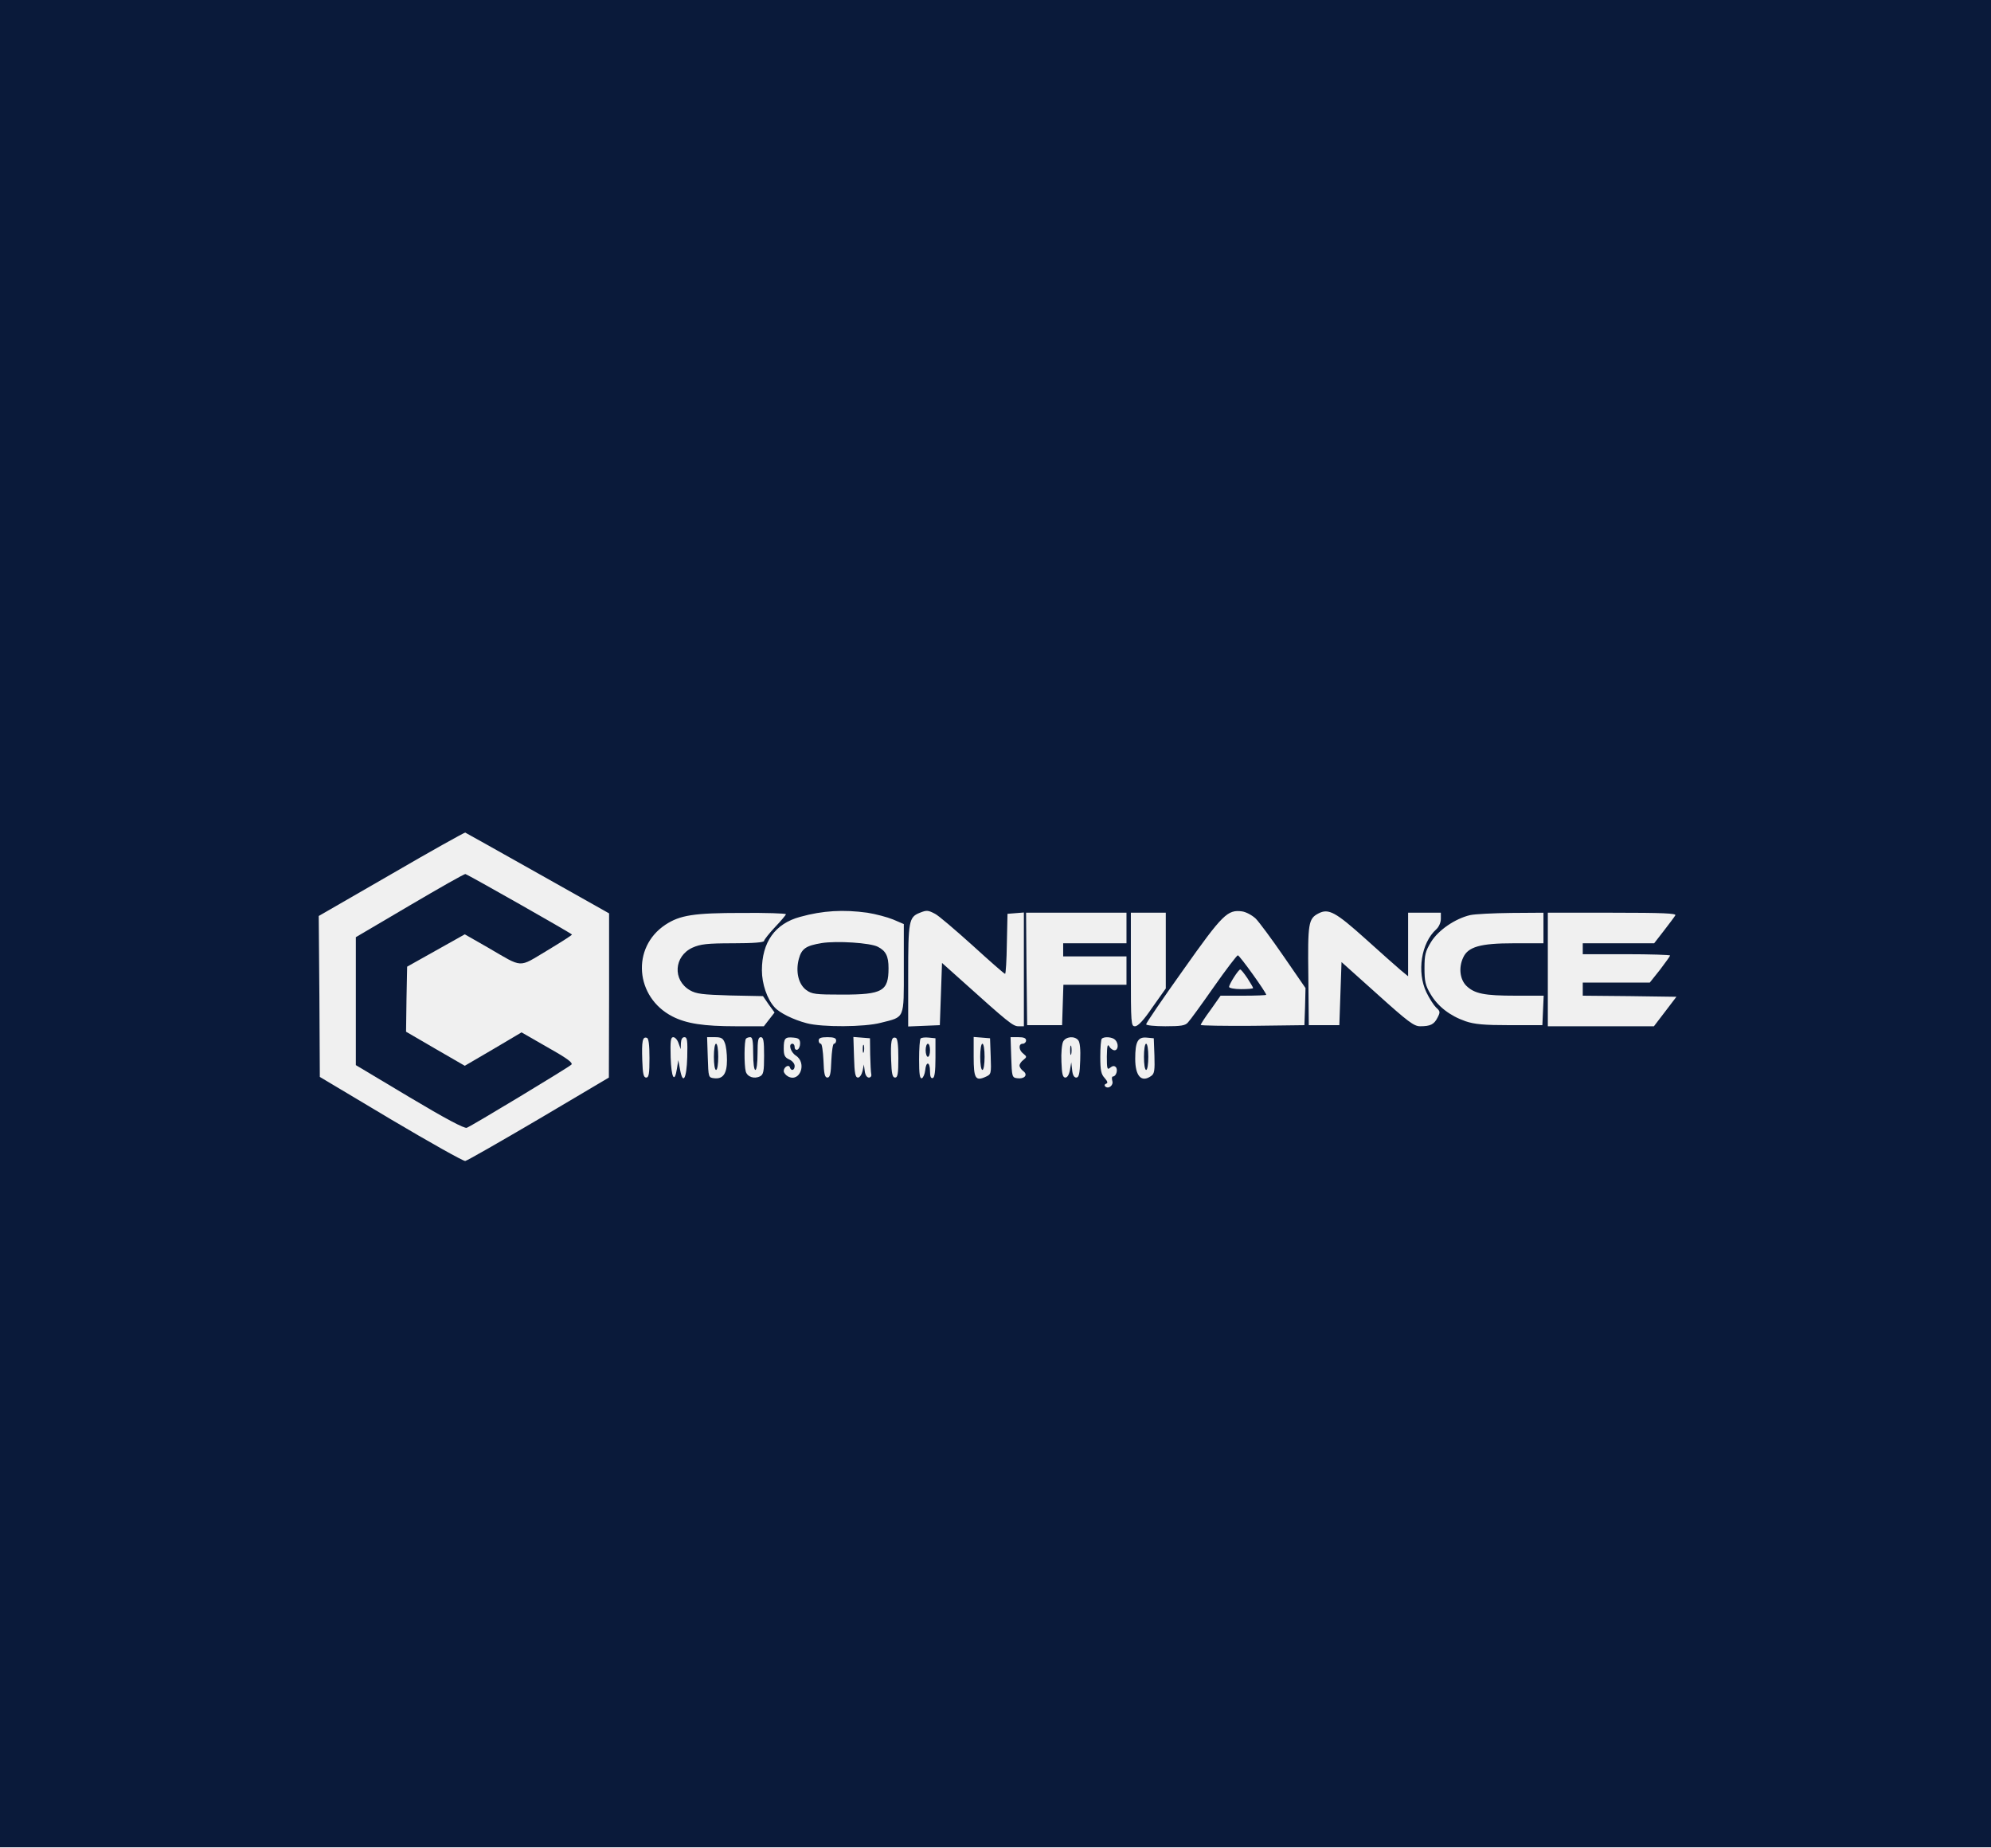
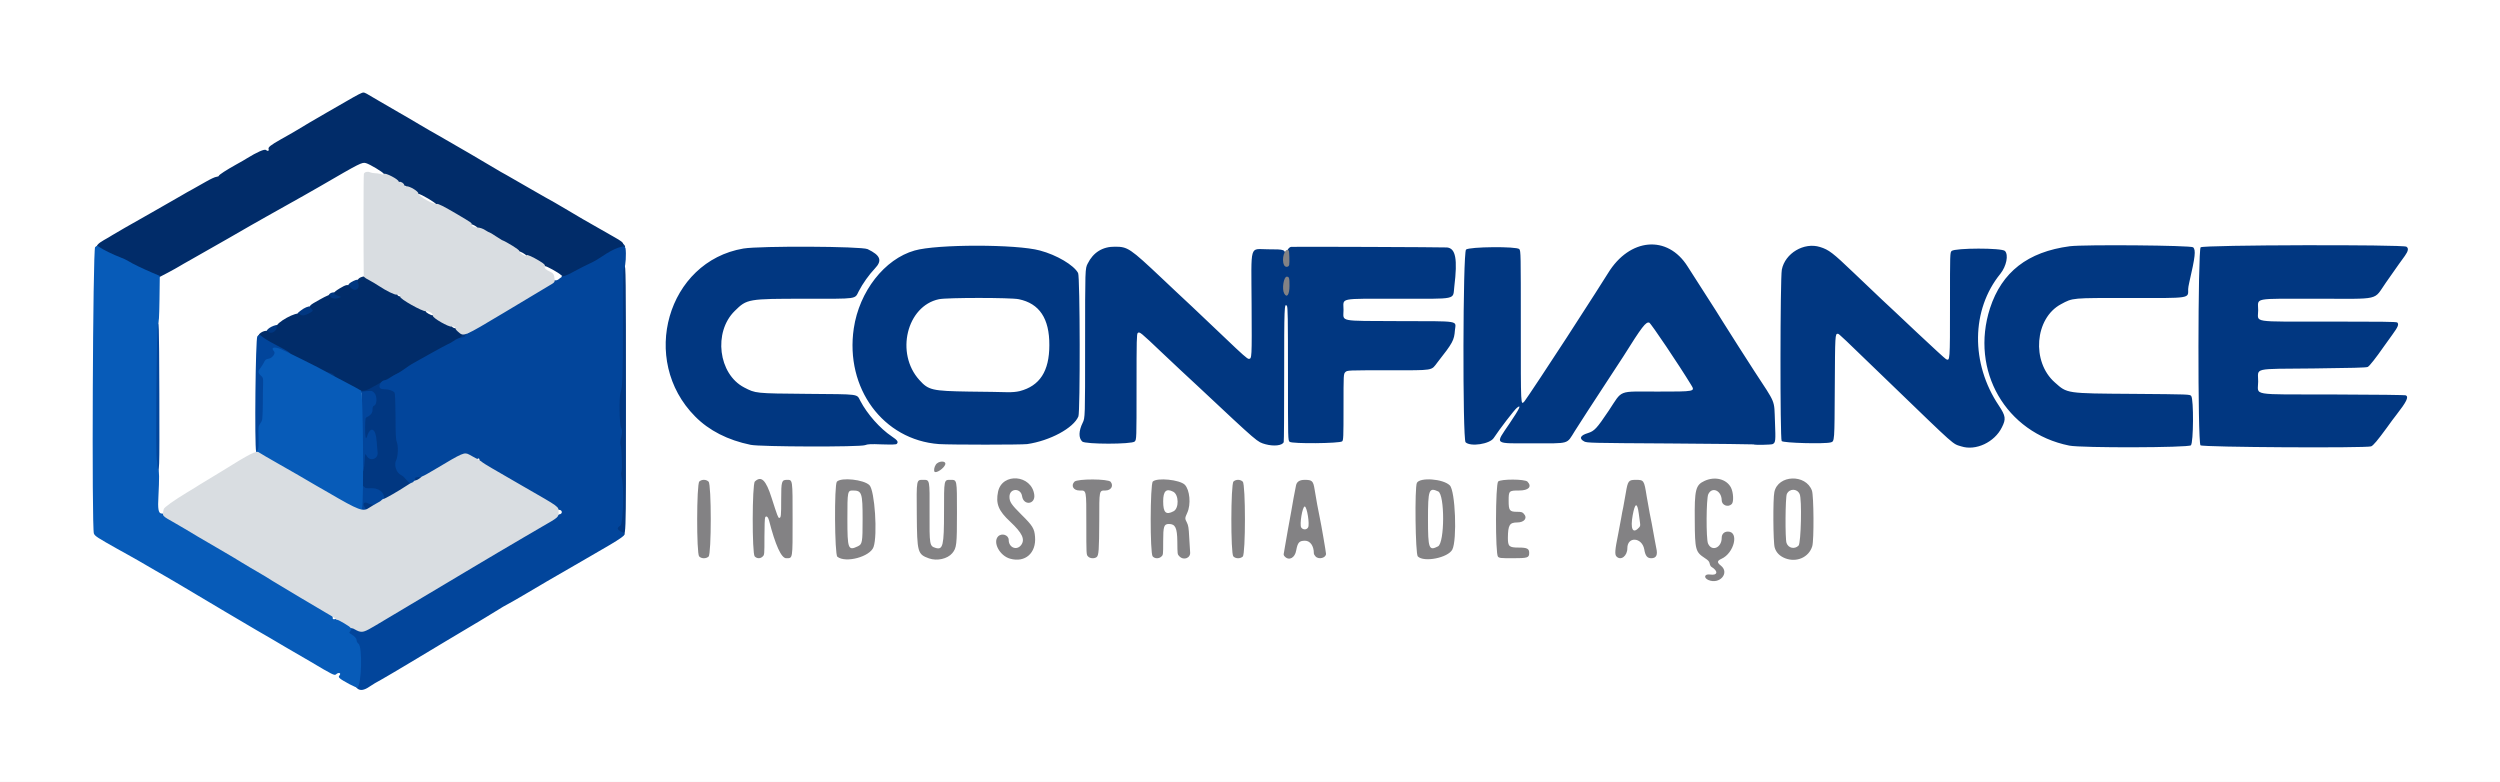
- <svg xmlns="http://www.w3.org/2000/svg" version="1.0" width="912pt" height="846pt" viewBox="0 0 912 846" preserveAspectRatio="xMidYMid meet">
-   <g transform="translate(0,846) scale(0.1,-0.1)" fill="#0a1a3a" stroke="none">
-     <path d="M0 4230 l0 -4230 4560 0 4560 0 0 4230 0 4230 -4560 0 -4560 0 0 -4230z m2463 231 l327 -184 0 -376 -1 -376 -321 -190 c-177 -104 -329 -191 -337 -192 -9 -1 -162 85 -341 191 l-325 194 -2 368 -3 369 333 192 c182 106 335 191 338 190 3 -1 152 -85 332 -186z m1510 -181 c38 -6 91 -20 118 -31 l49 -21 0 -204 c0 -234 6 -220 -105 -248 -74 -20 -270 -21 -340 -2 -61 16 -124 47 -147 73 -34 37 -58 107 -58 169 0 129 60 214 175 245 104 29 199 34 308 19z m310 -5 c15 -7 92 -73 171 -144 79 -72 146 -131 150 -131 3 0 7 62 8 138 l3 137 38 3 37 3 0 -260 0 -261 -25 0 c-25 0 -47 18 -265 214 l-85 76 -5 -143 -5 -142 -72 -3 -73 -3 0 233 c0 251 3 268 54 288 30 12 37 12 69 -5z m1469 -22 c15 -15 73 -93 128 -173 l100 -145 -2 -85 -3 -85 -237 -3 c-131 -1 -238 1 -238 4 0 4 20 35 46 70 l45 64 105 0 c57 0 104 2 104 4 0 11 -122 181 -130 181 -4 0 -54 -65 -110 -145 -56 -80 -109 -153 -118 -162 -12 -15 -32 -18 -104 -18 -48 0 -88 4 -88 9 0 6 76 117 170 249 181 256 203 277 270 268 19 -3 46 -18 62 -33z m502 -92 c71 -64 144 -129 162 -144 l34 -28 0 145 0 146 75 0 75 0 0 -28 c0 -17 -9 -37 -21 -48 -69 -62 -90 -195 -45 -289 13 -27 33 -58 44 -69 19 -17 20 -21 7 -46 -16 -32 -33 -40 -80 -40 -28 0 -55 20 -196 147 l-164 147 -5 -144 -5 -145 -70 0 -70 0 -2 225 c-3 242 0 263 47 287 46 24 79 5 214 -116z m-2654 112 c0 -3 -22 -30 -50 -59 -27 -29 -50 -58 -50 -63 0 -7 -49 -11 -142 -11 -120 0 -150 -4 -186 -20 -85 -39 -92 -148 -12 -195 30 -17 56 -20 185 -24 l150 -3 26 -38 27 -37 -25 -32 -24 -31 -128 0 c-147 0 -227 12 -291 45 -171 88 -189 316 -32 420 67 44 130 54 350 54 111 1 202 -2 202 -6z m1560 -63 l0 -70 -145 0 -145 0 0 -30 0 -30 145 0 145 0 0 -65 0 -65 -145 0 -144 0 -3 -92 -3 -93 -80 0 -80 0 -3 258 -2 257 230 0 230 0 0 -70z m180 -103 l0 -174 -61 -86 c-40 -59 -66 -87 -80 -87 -18 0 -19 9 -19 260 l0 260 80 0 80 0 0 -173z m1730 103 l0 -70 -137 0 c-152 0 -209 -16 -231 -66 -21 -45 -15 -98 14 -128 38 -37 82 -46 227 -46 l128 0 -3 -67 -3 -68 -150 0 c-117 0 -161 4 -202 18 -72 25 -127 68 -160 124 -24 40 -28 59 -28 119 0 61 4 77 30 120 34 55 111 107 179 123 23 5 107 9 189 10 l147 1 0 -70z m604 58 c-4 -7 -28 -39 -52 -70 l-45 -58 -163 0 -164 0 0 -25 0 -25 200 0 c110 0 200 -3 200 -6 0 -3 -21 -32 -46 -65 l-47 -59 -153 0 -154 0 0 -30 0 -30 215 -2 214 -3 -51 -67 -52 -68 -243 0 -243 0 0 260 0 260 296 0 c233 0 294 -3 288 -12z m-1960 -288 c14 -22 26 -42 26 -45 0 -3 -25 -5 -55 -5 -31 0 -55 5 -55 10 0 13 43 80 51 80 4 0 18 -18 33 -40z m-2739 -366 c0 -72 -3 -89 -15 -89 -12 0 -16 17 -18 79 -3 87 1 110 21 103 8 -2 12 -30 12 -93z m133 69 l10 -28 1 28 c1 17 6 27 16 27 13 0 15 -15 13 -92 -3 -100 -20 -128 -33 -56 l-8 43 -6 -38 c-11 -71 -26 -44 -29 51 -2 75 0 92 12 92 8 0 19 -12 24 -27z m212 1 c6 -14 10 -49 10 -79 0 -62 -18 -88 -59 -83 -26 3 -26 4 -29 96 l-3 92 36 0 c29 0 37 -5 45 -26z m130 -49 c0 -43 4 -75 10 -75 6 0 10 32 10 75 0 60 3 75 15 75 12 0 15 -16 15 -85 0 -72 -3 -86 -18 -94 -27 -14 -59 -3 -66 22 -8 30 -7 142 1 150 3 4 12 7 20 7 10 0 13 -19 13 -75z m215 46 c0 -13 -6 -26 -12 -28 -7 -3 -13 2 -13 11 0 9 -4 16 -10 16 -20 0 -9 -38 15 -54 53 -34 19 -125 -35 -96 -11 6 -20 17 -20 25 0 18 23 32 28 17 6 -19 22 -14 22 6 0 11 -11 24 -25 30 -20 9 -25 19 -25 50 0 47 6 54 45 50 24 -2 30 -8 30 -27z m165 14 c0 -8 -4 -15 -10 -15 -5 0 -10 -35 -12 -77 -2 -61 -6 -78 -18 -78 -12 0 -16 17 -18 78 -2 42 -7 77 -12 77 -6 0 -10 7 -10 15 0 11 11 15 40 15 29 0 40 -4 40 -15z m156 -65 c1 -41 3 -82 5 -90 2 -8 -3 -15 -11 -15 -9 0 -17 12 -19 30 l-4 30 -6 -30 c-4 -17 -13 -30 -21 -30 -12 0 -16 19 -18 93 l-3 93 38 -3 38 -3 1 -75z m129 -16 c0 -72 -3 -89 -15 -89 -12 0 -16 17 -18 79 -3 87 1 110 21 103 8 -2 12 -30 12 -93z m170 2 c0 -63 -4 -91 -12 -93 -9 -3 -13 7 -13 31 0 44 -18 48 -22 4 -2 -17 -9 -33 -15 -36 -10 -3 -13 19 -13 86 0 49 3 92 7 96 4 4 21 6 38 4 l30 -3 0 -89z m253 6 c3 -79 2 -82 -22 -93 -48 -22 -56 -8 -56 91 l0 91 38 -3 37 -3 3 -83z m162 73 c0 -8 -7 -15 -15 -15 -21 0 -19 -30 3 -46 16 -13 16 -15 0 -28 -10 -7 -18 -19 -18 -26 0 -7 8 -19 18 -26 22 -17 4 -37 -29 -32 -23 3 -24 7 -27 96 l-3 92 36 0 c24 0 35 -4 35 -15z m239 1 c8 -9 11 -43 9 -93 -2 -61 -6 -78 -18 -78 -10 0 -17 12 -19 35 l-4 35 -6 -35 c-4 -22 -12 -35 -21 -35 -12 0 -16 16 -18 72 -2 40 2 82 8 93 12 23 52 27 69 6z m169 2 c17 -17 15 -48 -3 -48 -7 0 -19 8 -24 18 -8 13 -10 1 -11 -47 0 -56 2 -62 15 -51 11 9 19 10 26 3 11 -11 2 -43 -13 -43 -5 0 -6 -9 -3 -20 7 -21 -19 -40 -33 -25 -4 4 -2 10 5 12 9 3 6 11 -7 26 -16 17 -20 35 -20 97 0 42 3 80 7 83 11 11 48 8 61 -5z m180 -73 c2 -66 0 -82 -14 -92 -45 -33 -74 -2 -74 78 0 79 12 101 53 97 l32 -3 3 -80z" />
-     <path d="M1878 4314 l-248 -146 0 -293 0 -293 246 -147 c164 -98 251 -144 262 -140 22 8 464 275 479 289 9 8 -17 28 -108 79 l-120 69 -130 -77 -130 -76 -135 78 -134 78 2 149 3 149 132 74 132 74 105 -60 c165 -96 138 -94 271 -15 63 38 115 71 115 74 0 4 -470 271 -488 277 -4 2 -118 -63 -254 -143z" />
-     <path d="M3764 4141 c-72 -12 -92 -25 -105 -73 -15 -58 -2 -115 34 -142 26 -19 42 -21 166 -21 184 0 211 16 211 121 0 55 -12 79 -49 98 -34 18 -187 28 -257 17z" />
-     <path d="M3270 3620 c0 -33 4 -60 10 -60 6 0 10 27 10 60 0 33 -4 60 -10 60 -6 0 -10 -27 -10 -60z" />
-     <path d="M3952 3655 c0 -16 2 -22 5 -12 2 9 2 23 0 30 -3 6 -5 -1 -5 -18z" />
-     <path d="M4240 3650 c0 -16 5 -30 10 -30 6 0 10 14 10 30 0 17 -4 30 -10 30 -5 0 -10 -13 -10 -30z" />
-     <path d="M4490 3620 c0 -33 4 -60 10 -60 6 0 10 27 10 60 0 33 -4 60 -10 60 -6 0 -10 -27 -10 -60z" />
-     <path d="M4902 3650 c0 -19 2 -27 5 -17 2 9 2 25 0 35 -3 9 -5 1 -5 -18z" />
-     <path d="M5240 3620 c0 -33 4 -60 10 -60 6 0 10 27 10 60 0 33 -4 60 -10 60 -6 0 -10 -27 -10 -60z" />
-   </g>
+ <svg xmlns="http://www.w3.org/2000/svg" viewBox="14.2 215.7 1642.7 513.7" role="img" aria-label="Confiance — Indústria de Aço">
+   <rect x="14.2" y="215.7" width="1642.7" height="513.7" fill="#ffffff" />
+   <path id="azul-texto" fill="#013781" fill-rule="evenodd" d="M422.1 566.5C418.3 564.5 417.7 561.9 420.8 560.0C422.8 558.8 423.4 537.8 421.6 530.1C421.0 527.5 421.0 526.5 421.5 524.7C422.2 522.2 421.8 512.8 420.9 508.9C420.4 507.0 420.5 505.9 421.2 502.9C422.0 499.3 422.0 499.0 421.2 497.4C420.1 495.4 419.9 476.1 420.9 473.0C422.3 468.5 422.5 463.1 422.5 427.8C422.5 390.0 422.5 390.0 424.5 390.0C425.4 390.0 425.5 396.1 425.5 478.8C425.5 575.8 425.8 568.4 422.1 566.5ZM252.9 550.0C251.8 548.3 251.8 546.5 252.7 545.3C253.4 544.3 254.2 544.3 257.5 545.5C258.5 545.9 259.5 546.2 259.9 546.3C261.2 546.6 260.5 548.5 258.4 550.0C255.7 551.9 254.0 552.0 252.9 550.0ZM264.7 541.9C263.3 538.0 262.1 537.3 257.4 537.7C251.8 538.1 251.7 537.9 252.2 527.4C252.5 520.3 253.3 507.6 253.4 507.1C254.1 505.3 255.7 507.7 255.6 510.2C255.5 513.2 256.8 516.5 258.2 516.5C260.0 516.5 260.9 514.3 260.8 510.5C260.7 508.4 260.6 505.6 260.6 504.1C260.4 499.4 258.1 498.3 256.8 502.3C255.9 504.7 254.9 505.5 253.8 504.5C252.3 503.3 252.9 489.5 254.4 488.7C256.9 487.5 258.0 485.9 258.0 483.8C258.0 482.1 258.2 481.6 259.1 481.2C263.3 479.4 259.7 473.4 254.8 473.8C252.1 474.1 251.5 474.0 249.4 472.7C245.8 470.5 246.2 469.2 249.9 470.8C252.4 471.8 254.0 471.4 258.5 468.8C262.7 466.4 277.0 458.5 282.2 455.8C287.6 452.9 289.2 453.9 284.2 456.9C282.6 457.9 280.7 459.2 279.8 460.0C279.0 460.7 277.1 461.9 275.8 462.5C274.4 463.1 272.4 464.2 271.4 465.0C270.4 465.8 269.0 466.5 268.3 466.5C266.4 466.5 264.2 468.8 265.0 469.8C265.5 470.3 266.1 470.4 267.1 470.2C268.7 469.9 273.1 471.3 274.2 472.5C274.8 473.1 275.0 476.7 275.2 488.8C275.3 499.7 275.6 504.7 276.0 505.5C277.0 507.3 276.8 516.4 275.8 518.4C274.3 521.2 275.8 525.4 278.9 527.0C280.0 527.5 281.1 528.5 281.4 529.2C281.7 529.9 282.5 530.8 283.2 531.3C286.3 533.3 285.4 534.2 273.4 541.3C266.7 545.3 265.9 545.4 264.7 541.9ZM285.4 531.3C284.6 529.4 285.2 528.6 287.7 528.2C290.7 527.8 291.7 528.1 291.9 529.3C292.3 531.8 286.5 533.6 285.4 531.3ZM1302.9 509.0C1297.0 507.2 1299.9 509.7 1257.0 468.3C1224.2 436.6 1222.6 435.0 1221.8 435.0C1220.0 435.0 1220.0 435.6 1219.8 470.1C1219.6 506.1 1219.7 505.7 1217.1 506.4C1213.1 507.5 1185.9 506.8 1184.9 505.5C1183.8 504.2 1183.9 398.5 1185.0 392.9C1187.1 382.1 1199.6 374.7 1210.1 378.0C1215.9 379.8 1218.4 381.7 1232.3 395.0C1239.6 402.0 1247.9 409.9 1250.7 412.5C1253.6 415.1 1263.9 424.9 1273.8 434.2C1283.7 443.5 1292.3 451.4 1292.9 451.7C1295.5 452.9 1295.5 453.3 1295.5 416.0C1295.5 381.7 1295.5 381.7 1296.6 380.6C1298.9 378.6 1329.5 378.5 1331.6 380.6C1334.1 383.1 1332.6 390.6 1328.6 395.6C1309.4 419.2 1309.0 454.5 1327.6 482.2C1332.1 489.0 1332.4 491.0 1329.6 496.5C1324.8 506.3 1312.4 512.1 1302.9 509.0ZM1373.9 508.5C1332.1 500.1 1308.6 459.2 1321.8 418.2C1329.6 394.4 1346.5 381.2 1374.2 377.5C1383.6 376.3 1453.9 376.9 1455.3 378.2C1457.1 380.1 1456.7 384.1 1452.7 401.4C1452.3 403.1 1452.0 405.0 1452.0 405.7C1452.0 411.9 1454.1 411.6 1413.9 411.5C1375.1 411.5 1376.4 411.3 1368.4 415.6C1351.2 424.8 1348.9 453.4 1364.4 467.0C1372.6 474.3 1371.6 474.2 1415.7 474.5C1453.1 474.8 1453.1 474.8 1454.0 475.9C1455.7 478.0 1455.5 506.6 1453.8 508.3C1452.1 509.9 1381.9 510.1 1373.9 508.5ZM1460.1 508.3C1458.2 506.4 1458.4 380.1 1460.2 378.2C1461.8 376.6 1593.0 376.3 1595.4 377.8C1597.0 378.8 1596.6 380.7 1594.4 383.8C1593.5 385.1 1591.7 387.5 1590.5 389.2C1589.3 391.0 1585.4 396.4 1582.0 401.3C1573.5 413.4 1579.4 412.0 1536.5 412.0C1493.6 412.0 1498.0 411.1 1498.0 419.6C1498.0 427.9 1492.3 427.0 1544.6 427.0C1578.3 427.0 1588.9 427.1 1589.4 427.6C1590.6 428.8 1589.9 430.5 1586.1 435.7C1584.0 438.6 1581.5 442.1 1580.5 443.5C1575.5 450.7 1571.1 456.3 1570.0 456.8C1569.1 457.3 1559.3 457.5 1534.5 457.8C1493.6 458.2 1498.0 457.1 1498.0 466.4C1498.0 475.9 1491.7 474.8 1547.2 474.9C1576.9 475.0 1594.5 475.2 1595.1 475.5C1597.0 476.6 1595.5 479.7 1588.8 488.3C1587.7 489.7 1584.8 493.5 1582.5 496.8C1576.5 505.0 1573.6 508.5 1572.2 509.0C1569.0 510.2 1461.3 509.6 1460.1 508.3ZM507.5 508.0C492.4 504.9 480.1 498.6 471.0 489.4C434.1 452.3 452.7 387.5 502.7 379.0C513.6 377.2 580.2 377.5 584.3 379.4C592.8 383.5 594.1 386.9 589.0 392.2C585.3 396.1 581.0 402.1 578.5 407.0C575.7 412.4 578.5 412.0 543.3 412.0C505.6 412.0 505.0 412.1 497.0 420.0C482.8 433.9 486.2 461.5 503.2 470.3C510.8 474.2 510.1 474.2 544.8 474.5C579.7 474.8 577.0 474.4 579.5 479.1C584.1 487.9 592.5 497.3 600.1 502.4C604.0 505.0 604.7 506.1 603.4 507.4C603.0 507.8 600.4 507.9 593.8 507.7C586.2 507.4 584.4 507.5 582.6 508.2C579.1 509.5 513.7 509.3 507.5 508.0ZM845.7 507.6C840.1 505.9 842.1 507.7 801.0 469.2C795.3 464.0 784.9 454.2 777.8 447.5C763.5 433.9 763.0 433.5 761.8 434.5C761.1 435.1 761.0 438.7 761.0 469.8C761.0 504.5 761.0 504.5 759.8 505.8C757.9 507.7 727.2 507.7 725.3 505.8C722.8 503.4 723.0 498.8 725.6 493.5C727.2 490.2 727.2 490.2 727.2 441.2C727.2 392.2 727.2 392.2 728.9 388.9C732.5 381.6 738.7 377.7 746.8 377.8C755.2 377.8 756.6 378.7 777.8 398.7C782.5 403.1 791.3 411.5 797.5 417.2C803.6 423.0 813.3 432.2 819.0 437.6C830.7 448.8 833.8 451.5 834.7 451.5C836.8 451.5 836.8 451.4 836.6 416.0C836.4 375.0 835.0 379.5 847.3 379.5C858.7 379.5 858.8 379.6 858.6 384.2C858.4 388.1 859.2 390.8 860.0 389.4C860.6 388.5 860.6 383.4 860.0 381.8C859.5 380.5 861.1 378.1 862.6 377.9C864.8 377.7 962.4 378.1 965.0 378.3C970.7 378.9 972.0 385.8 969.8 404.0C968.7 412.9 972.7 412.0 932.6 412.0C893.1 412.0 897.0 411.2 897.0 419.3C897.0 427.3 892.9 426.5 933.9 426.7C974.5 426.8 970.8 426.2 970.2 432.7C969.7 439.3 968.8 441.0 958.8 453.7C954.4 459.4 957.2 459.0 926.4 459.0C899.5 459.0 899.5 459.0 898.2 460.2C897.0 461.5 897.0 461.5 897.0 483.1C897.0 503.5 896.9 504.9 896.1 505.7C894.5 507.1 863.1 507.4 861.6 506.0C860.5 505.0 860.5 505.0 860.5 461.3C860.5 424.3 860.4 417.5 859.8 416.7C858.1 414.5 858.0 417.6 858.0 462.0C858.0 485.9 857.9 505.8 857.7 506.2C856.8 508.5 851.2 509.1 845.7 507.6ZM631.2 507.5C594.5 504.8 569.4 470.8 575.2 431.5C578.8 407.2 595.4 385.9 615.2 380.3C629.7 376.1 682.2 376.1 697.5 380.3C708.5 383.2 719.8 389.9 722.6 395.1C723.9 397.4 724.0 486.4 722.8 489.3C719.6 497.0 704.1 505.3 689.2 507.5C685.3 508.0 639.1 508.0 631.2 507.5ZM1166.4 507.7C1166.2 507.6 1141.6 507.3 1111.7 507.1C1058.6 506.8 1057.2 506.7 1055.2 505.8C1051.6 503.9 1052.5 501.8 1057.5 500.3C1061.9 498.9 1063.3 497.4 1071.3 485.5C1080.6 471.5 1076.8 473.0 1103.2 473.0C1128.2 473.0 1128.1 473.0 1125.4 468.6C1117.5 455.6 1099.0 428.1 1097.9 427.7C1095.7 427.0 1093.2 430.2 1080.8 450.0C1078.8 453.1 1074.2 460.2 1070.4 465.9C1059.4 482.7 1053.5 491.8 1049.0 498.9C1043.4 507.8 1046.1 507.0 1021.4 507.0C995.2 507.0 996.5 508.2 1006.0 494.1C1012.8 484.0 1014.1 481.2 1011.0 483.6C1009.4 484.8 999.5 497.7 995.7 503.5C993.1 507.5 980.4 509.4 977.2 506.3C975.2 504.2 975.4 381.8 977.5 379.7C979.5 377.8 1011.0 377.5 1012.5 379.4C1013.5 380.6 1013.5 382.1 1013.5 430.6C1013.5 483.9 1013.4 482.0 1015.9 479.4C1016.8 478.4 1033.9 452.6 1043.6 437.6C1059.6 412.8 1068.7 398.7 1070.8 395.2C1085.0 372.0 1109.9 369.8 1123.1 390.8C1126.2 395.6 1133.0 406.3 1137.0 412.5C1139.4 416.2 1143.6 422.8 1146.3 427.2C1152.4 436.9 1160.3 449.3 1166.9 459.5C1181.4 481.7 1179.9 477.9 1180.5 493.0C1181.0 505.5 1180.9 506.5 1179.0 507.5C1178.0 508.0 1166.9 508.2 1166.4 507.7ZM684.2 472.7C697.4 469.3 703.7 459.6 703.7 442.5C703.8 425.0 697.2 415.1 683.6 412.3C678.3 411.2 636.5 411.2 631.2 412.3C610.0 416.7 602.4 447.9 618.3 465.4C624.3 472.1 626.7 472.6 650.8 473.0C661.5 473.1 672.7 473.3 675.7 473.4C679.3 473.5 682.1 473.2 684.2 472.7ZM231.2 463.1C225.3 459.9 224.5 459.4 224.5 458.6C224.5 457.9 224.4 457.8 228.1 458.7C229.9 459.1 231.9 459.6 232.6 459.7C233.5 459.9 234.5 460.8 235.5 462.3C238.2 466.3 237.5 466.4 231.2 463.1ZM236.3 460.5C234.3 458.4 236.6 455.9 239.8 456.7C241.1 457.1 241.6 459.7 240.4 460.9C239.5 461.8 237.3 461.6 236.3 460.5ZM210.2 452.0C206.7 450.1 203.0 448.2 202.1 447.7C200.6 446.9 199.9 445.5 201.0 445.5C202.7 445.5 218.0 453.9 218.0 454.8C218.0 455.9 217.1 455.6 210.2 452.0ZM315.0 438.5C315.0 435.9 320.0 433.0 321.2 435.0C321.7 435.8 320.9 438.0 320.1 438.2C317.7 438.9 315.0 439.0 315.0 438.5ZM189.6 434.9C188.0 433.3 191.1 430.4 195.6 429.3C197.3 428.9 197.7 432.1 196.1 434.0C195.0 435.4 190.6 436.0 189.6 434.9ZM210.3 423.2C209.2 422.1 209.4 421.5 211.9 419.7C216.8 415.9 221.4 416.1 220.9 419.9C220.6 422.8 212.4 425.3 210.3 423.2ZM231.9 412.7C227.5 410.3 231.8 406.2 236.2 408.5C237.3 409.0 238.5 409.5 238.9 409.5C239.2 409.5 239.5 410.0 239.5 410.7C239.5 412.8 234.5 414.1 231.9 412.7ZM245.5 407.1C242.1 406.1 241.8 402.8 245.0 401.1C249.7 398.4 251.0 399.0 251.0 403.5C251.0 406.8 249.1 408.0 245.5 407.1ZM383.3 397.2C383.5 396.8 384.2 396.5 385.1 396.5C385.9 396.5 387.2 396.1 387.9 395.6C388.7 395.1 392.5 393.0 396.5 391.0C400.5 389.0 405.7 386.2 408.0 384.8C410.3 383.3 414.4 381.0 417.1 379.6C419.7 378.2 422.2 376.7 422.5 376.2C423.1 375.6 423.2 375.6 424.1 376.3C425.4 377.6 425.2 378.4 423.4 378.8C421.0 379.3 414.7 382.6 410.8 385.2C409.0 386.5 405.6 388.5 403.2 389.6C400.7 390.7 396.1 393.1 392.9 394.8C387.0 398.1 382.6 399.2 383.3 397.2Z" />
+   <path id="azul-escuro" fill="#012c69" fill-rule="evenodd" d="M247.5 471.3C242.1 469.1 236.6 466.0 235.5 464.6C234.9 463.9 234.1 462.7 233.6 462.1C233.0 461.3 231.8 460.8 229.0 460.2C225.1 459.4 219.9 457.1 213.8 453.4C211.8 452.3 205.6 449.0 200.0 446.1C189.8 440.9 184.5 437.7 184.1 436.7C183.5 434.7 189.1 431.9 190.5 433.6C192.1 435.7 196.5 433.1 195.9 430.5C195.2 427.8 209.4 420.0 211.2 422.1C212.3 423.3 214.1 423.2 216.7 421.9C220.2 420.0 220.2 420.0 218.7 418.4C217.0 416.7 217.4 416.4 224.2 412.6C229.2 409.8 231.0 409.1 231.0 410.0C231.0 411.5 234.0 412.4 236.4 411.6C238.7 410.8 238.7 410.8 236.7 410.2C232.6 408.7 232.7 408.1 237.4 405.2C241.7 402.6 243.0 402.4 244.2 404.1C246.9 408.1 251.4 405.7 249.4 401.3C248.7 399.6 249.8 398.2 252.5 397.5C254.6 396.9 257.7 398.3 264.0 402.5C265.5 403.5 268.8 405.4 271.2 406.7C273.7 408.0 275.6 409.0 275.3 409.0C275.1 409.0 275.2 409.3 275.5 409.8C275.9 410.2 276.5 410.5 277.0 410.4C277.4 410.3 280.8 412.1 284.5 414.3C288.2 416.6 291.9 418.7 292.8 419.1C293.6 419.6 294.2 420.1 294.0 420.3C293.7 420.9 297.5 423.0 298.5 422.9C298.9 422.8 300.5 423.6 302.0 424.6C303.5 425.6 306.3 427.1 308.1 428.0C309.9 428.9 311.3 429.9 311.2 430.1C310.9 430.6 312.9 431.6 313.4 431.3C314.3 430.8 318.0 433.9 318.0 435.2C318.0 437.9 309.3 443.3 287.0 454.9C281.9 457.5 276.3 460.5 274.5 461.5C271.0 463.5 261.5 468.7 257.1 471.1C253.8 472.8 251.3 472.9 247.5 471.3ZM112.0 395.3C104.5 392.1 99.6 389.7 98.2 388.5C97.7 388.0 95.6 387.0 93.5 386.2C89.1 384.7 78.8 379.7 78.0 378.8C77.0 377.5 78.5 375.7 82.4 373.5C84.5 372.3 87.0 370.9 88.0 370.2C90.9 368.4 98.6 364.0 114.0 355.3C122.1 350.7 130.8 345.7 133.2 344.3C135.7 342.8 139.1 340.9 140.8 340.0C142.4 339.1 146.3 336.9 149.3 335.2C152.4 333.4 155.6 331.9 156.4 331.9C157.3 331.8 158.0 331.5 158.0 331.2C158.0 330.6 163.1 327.3 169.4 323.8C172.3 322.2 175.5 320.4 176.5 319.7C183.0 315.7 188.1 313.4 189.0 314.3C190.1 315.2 191.1 314.9 190.7 313.7C190.2 312.5 191.9 311.1 199.0 307.1C202.7 305.1 207.1 302.5 208.8 301.5C212.2 299.4 221.3 294.0 229.0 289.6C231.9 288.0 237.3 284.9 241.0 282.7C249.6 277.7 252.0 276.5 253.0 276.5C253.9 276.5 254.5 276.8 263.2 282.0C267.1 284.3 273.2 287.8 276.8 289.9C280.3 291.9 286.2 295.3 289.8 297.5C293.3 299.6 299.2 303.0 302.8 305.0C312.1 310.3 334.6 323.4 340.5 327.0C341.7 327.8 344.6 329.4 346.8 330.6C348.9 331.8 356.1 336.0 362.8 339.8C369.4 343.6 376.4 347.6 378.5 348.7C380.6 349.9 384.5 352.2 387.2 353.8C390.0 355.5 394.4 358.1 397.0 359.6C401.3 362.1 404.7 364.0 418.2 371.7C425.6 375.9 425.6 376.5 418.1 380.6C415.4 382.0 411.3 384.3 409.0 385.8C406.7 387.2 401.5 390.0 397.5 392.0C393.5 394.0 389.7 396.1 388.9 396.6C387.1 397.9 384.3 397.8 382.8 396.4C381.2 394.8 373.1 390.4 372.4 390.6C372.1 390.7 369.9 389.6 367.6 388.2C365.3 386.7 362.6 385.2 361.7 384.9C360.8 384.6 360.0 384.0 360.0 383.7C360.0 382.9 355.3 380.4 354.8 380.8C354.7 381.0 354.2 380.9 353.9 380.6C353.0 379.9 343.4 374.5 343.0 374.5C342.8 374.5 341.4 373.6 340.0 372.6C338.5 371.5 336.4 370.2 335.2 369.6C329.6 366.8 327.5 365.6 327.8 365.4C328.2 365.0 324.6 362.9 324.1 363.2C323.8 363.4 322.8 363.0 321.9 362.5C317.7 359.8 304.5 352.2 302.6 351.3C301.5 350.8 300.6 350.2 300.8 350.0C301.2 349.3 290.2 342.8 289.3 343.2C289.0 343.3 288.1 342.9 287.3 342.4C286.5 341.8 284.8 340.7 283.4 340.0C282.0 339.2 280.9 338.4 281.0 338.2C281.0 337.9 280.6 337.7 280.1 337.7C279.5 337.7 278.8 337.5 278.4 337.2C278.1 336.9 277.3 336.5 276.8 336.3C276.3 336.1 276.1 335.8 276.3 335.4C276.5 335.1 276.4 335.0 276.1 335.2C275.8 335.4 273.8 334.5 271.8 333.3C269.7 332.0 267.8 331.0 267.5 331.0C267.3 331.0 266.8 330.6 266.5 330.0C265.9 328.8 257.2 323.6 254.7 322.9C252.0 322.2 251.4 322.5 224.2 338.3C220.3 340.6 212.3 345.1 189.1 358.1C185.7 360.0 174.4 366.4 164.1 372.4C153.7 378.3 142.7 384.6 139.5 386.4C136.4 388.1 133.0 390.1 132.0 390.7C129.8 392.1 118.7 398.0 118.5 398.0C118.3 397.9 115.4 396.7 112.0 395.3Z" />
+   <path id="azul-medio" fill="#02459b" fill-rule="evenodd" d="M249.0 668.1C248.0 667.2 248.0 667.2 249.2 664.2C251.0 659.8 250.6 640.9 248.7 639.7C247.9 639.2 247.5 638.4 247.5 637.5C247.5 636.2 246.4 634.9 243.9 633.3C242.2 632.3 242.1 630.7 243.7 628.9C245.2 627.2 246.7 627.1 248.8 628.5C250.6 629.7 252.5 629.8 254.6 628.7C256.8 627.6 281.5 612.9 324.0 587.5C328.0 585.1 335.2 580.9 340.0 578.0C344.8 575.2 352.5 570.7 357.0 568.0C361.5 565.3 367.2 562.1 369.5 560.7C371.8 559.4 375.3 557.3 377.2 556.1C379.2 554.8 381.2 553.8 381.6 553.7C384.0 553.5 383.9 550.8 381.6 550.7C381.0 550.7 380.0 550.3 379.4 549.7C378.0 548.4 373.8 545.9 356.8 536.1C328.5 519.9 328.7 520.1 329.2 518.1C329.5 516.9 328.4 516.5 327.7 517.5C327.3 518.3 325.3 517.7 323.0 516.2C319.6 513.9 319.7 513.9 301.4 524.9C294.0 529.3 293.3 529.6 291.4 529.3C287.6 528.8 286.4 529.3 286.8 531.4C287.0 532.6 286.9 533.2 286.4 533.5C284.8 534.6 283.8 534.0 279.5 529.1C279.0 528.7 278.0 527.9 277.2 527.5C274.5 526.0 273.0 521.0 274.5 518.1C275.8 515.3 276.0 508.9 274.9 506.0C274.3 504.6 274.1 500.9 274.1 489.3C274.0 479.0 273.8 474.1 273.4 473.6C272.4 472.4 269.3 471.4 267.1 471.5C265.9 471.5 264.6 471.3 264.2 470.9C262.4 469.5 264.6 465.5 267.3 465.5C268.0 465.5 269.4 464.8 270.4 464.0C271.4 463.2 273.5 462.0 275.0 461.3C276.5 460.6 278.8 459.1 280.2 458.0C281.5 457.0 284.3 455.1 286.4 454.0C288.5 452.8 293.7 449.9 298.0 447.5C302.3 445.1 306.8 442.7 308.0 442.1C309.3 441.6 311.3 440.4 312.5 439.6C313.7 438.7 315.4 437.9 316.4 437.7C319.6 437.2 320.0 437.0 320.0 435.8C320.0 434.8 343.4 420.3 373.8 402.6C375.4 401.6 377.1 400.6 377.4 400.3C377.8 400.0 378.6 399.8 379.3 399.9C380.0 400.0 381.1 399.5 382.1 398.5C383.1 397.7 384.4 397.0 385.0 397.0C385.6 397.0 388.7 395.6 391.9 393.8C395.1 392.1 399.7 389.7 402.2 388.6C404.6 387.5 408.0 385.5 409.8 384.2C417.8 378.7 424.7 376.3 425.2 378.8C425.8 382.2 425.3 390.8 424.4 391.7C423.6 392.5 423.5 395.0 423.5 428.8C423.5 464.0 423.3 469.4 421.9 474.0C420.9 477.0 421.2 494.4 422.2 496.4C423.2 498.3 423.2 500.0 422.2 503.7C421.7 505.9 421.6 507.1 422.0 508.1C422.7 510.2 423.2 524.0 422.6 525.5C422.2 526.4 422.3 527.5 422.7 529.3C424.4 535.8 423.7 559.9 421.8 561.1C419.2 562.6 419.6 563.9 423.1 565.4C426.7 566.9 425.4 567.8 399.5 582.7C373.7 597.6 368.7 600.5 360.0 605.7C354.9 608.7 349.4 611.9 347.8 612.7C346.1 613.6 343.4 615.1 341.8 616.2C338.6 618.2 323.8 627.2 307.0 637.1C301.6 640.3 290.8 646.8 283.0 651.5C275.2 656.2 266.8 661.1 264.5 662.4C262.2 663.6 258.8 665.6 257.1 666.8C253.5 669.3 250.9 669.7 249.0 668.1ZM250.7 550.4C250.9 549.5 251.2 545.7 251.5 542.0C251.7 538.3 251.9 535.2 251.9 535.1C252.1 534.7 253.2 535.1 253.7 535.8C254.2 536.5 255.1 536.6 258.3 536.5C265.8 536.3 269.5 543.5 263.7 546.9C261.6 548.1 259.8 548.3 259.2 547.5C259.1 547.2 258.5 547.0 257.9 547.0C257.4 547.0 256.3 546.7 255.5 546.2C253.5 545.2 252.4 546.8 253.7 548.8C255.2 551.0 254.8 552.0 252.4 552.0C250.4 552.0 250.4 552.0 250.7 550.4ZM117.0 525.0C116.1 524.4 116.1 528.3 116.1 473.9C116.0 427.7 116.0 427.3 117.4 426.8C118.7 426.2 118.7 426.4 118.9 474.7C119.0 527.5 119.1 526.3 117.0 525.0ZM251.5 499.3L251.6 473.1L255.1 472.7C258.5 472.4 258.6 472.4 260.1 473.8C262.0 475.7 262.1 481.4 260.1 482.2C259.2 482.6 259.0 483.1 259.0 484.8C259.0 486.9 257.9 488.5 255.4 489.7C254.3 490.2 254.2 490.6 254.1 496.5C254.0 502.3 254.5 505.1 255.3 502.7C257.6 495.3 261.2 497.0 261.7 505.8C261.9 508.8 262.2 511.9 262.3 512.8C263.0 517.1 257.6 519.2 255.3 515.5C254.1 513.4 254.1 513.4 253.8 518.3C253.4 524.3 253.1 525.5 252.2 525.5C251.6 525.5 251.5 521.8 251.5 499.3ZM182.5 512.4C181.4 508.1 182.1 437.8 183.3 436.7C184.6 435.4 184.6 435.4 185.7 436.3C187.4 437.8 190.4 439.7 195.8 442.5C203.0 446.2 205.0 447.5 205.0 448.3C205.0 449.3 204.2 449.2 202.1 448.0C199.6 446.7 194.7 444.9 195.4 445.6C197.2 447.4 194.6 451.8 191.5 452.4C190.1 452.7 189.5 453.2 188.5 455.1C187.8 456.4 186.8 457.8 186.4 458.4C185.2 459.7 185.3 460.5 186.8 461.8C188.1 462.8 188.2 463.0 188.1 467.3C188.1 469.8 188.0 476.5 187.9 482.2C187.7 492.8 187.7 492.8 186.3 494.9C184.8 497.0 184.8 497.0 185.1 503.9C185.4 509.6 185.3 511.1 184.7 511.9C183.9 513.1 182.8 513.3 182.5 512.4Z" />
+   <path id="azul-claro" fill="#075bb8" fill-rule="evenodd" d="M243.9 665.3C237.3 661.7 236.1 660.8 237.2 659.6C238.7 657.9 236.7 657.2 235.0 658.8C234.0 659.7 232.9 659.2 217.8 650.2C212.2 647.0 205.1 642.8 201.8 640.9C198.4 638.9 193.9 636.3 191.8 635.0C189.6 633.7 185.5 631.4 182.8 629.8C174.2 624.8 151.3 611.2 132.0 599.7C126.4 596.4 119.4 592.3 116.5 590.7C113.6 589.0 108.3 586.0 104.8 583.9C101.2 581.9 95.1 578.4 91.2 576.3C78.4 569.1 76.6 568.0 75.9 566.3C74.4 562.8 75.2 379.4 76.7 378.1C78.0 377.0 78.0 377.0 79.9 378.3C82.2 379.9 89.0 383.2 93.3 384.8C95.0 385.4 97.5 386.6 98.8 387.4C101.5 389.1 107.3 391.9 114.5 395.0L119.2 397.0L119.0 412.3C118.8 425.1 118.6 427.6 118.0 428.0C117.1 428.5 116.4 514.5 117.2 517.6C117.4 518.5 117.6 520.3 117.6 521.5C117.6 522.7 117.8 523.9 118.1 524.1C118.9 524.5 118.9 530.0 118.3 541.8C117.8 550.0 118.3 552.8 120.1 553.1C120.5 553.1 121.0 553.2 121.2 553.2C121.5 553.3 122.7 553.9 123.8 554.6C124.8 555.3 127.9 557.1 130.5 558.6C133.1 560.1 139.8 564.0 145.2 567.3C150.8 570.5 158.5 575.1 162.5 577.4C166.5 579.7 171.8 582.9 174.2 584.4C176.7 585.9 181.3 588.7 184.5 590.5C187.7 592.3 192.1 595.0 194.4 596.5C198.0 598.7 204.1 602.3 229.2 617.2C232.5 619.1 232.8 619.4 232.8 621.0C232.8 622.9 232.7 622.8 236.1 622.2C240.3 621.3 246.9 627.7 244.5 630.3C243.4 631.4 243.4 631.4 244.8 632.3C247.4 633.9 248.5 635.2 248.5 636.4C248.5 637.2 249.0 638.1 249.8 638.7C252.4 640.9 251.8 665.0 249.1 667.6C248.9 667.7 246.6 666.7 243.9 665.3ZM243.2 548.4C235.8 544.3 222.2 536.5 211.5 530.2C210.0 529.3 203.3 525.5 196.6 521.7C181.5 513.2 182.0 513.6 183.3 511.7C184.1 510.4 184.2 509.4 184.1 503.1C183.9 496.0 183.9 495.9 185.3 493.8C186.7 491.8 186.7 491.8 186.9 481.2C186.9 475.5 187.0 469.2 187.1 467.3C187.1 464.1 187.1 463.8 185.6 462.5C183.7 460.8 183.6 459.6 185.2 457.7C185.8 456.9 186.9 455.3 187.5 454.1C188.6 451.9 188.7 451.8 191.1 451.3C193.3 450.8 195.4 447.7 194.3 446.6C192.0 444.1 194.0 443.3 198.5 445.0C201.5 446.2 225.2 458.0 228.0 459.7C229.0 460.4 234.4 463.3 240.1 466.2C245.8 469.2 251.0 472.0 251.5 472.4C252.8 473.5 253.3 545.9 252.1 549.6C251.2 552.3 249.9 552.1 243.2 548.4Z" />
+   <path id="cinza-claro" fill="#d9dde1" fill-rule="evenodd" d="M249.9 630.5C249.2 630.3 248.1 629.7 247.4 629.3C246.8 628.9 245.9 628.5 245.4 628.5C245.0 628.5 244.5 628.3 244.4 628.1C244.2 627.4 236.7 623.0 235.9 623.0C235.4 623.0 235.0 622.8 234.9 622.6C234.8 622.3 234.0 621.7 233.2 621.2C226.6 617.3 222.6 614.9 210.9 608.0C203.6 603.6 195.7 598.9 193.4 597.5C191.1 596.0 186.7 593.3 183.5 591.5C180.3 589.7 175.7 586.9 173.2 585.4C170.8 583.9 165.5 580.7 161.5 578.4C157.5 576.1 149.8 571.5 144.2 568.3C138.8 565.0 132.1 561.1 129.5 559.6C120.1 554.2 120.8 555.1 121.8 550.2C122.0 549.1 128.8 544.3 136.9 539.4C138.9 538.2 141.4 536.7 142.5 536.0C143.5 535.3 146.6 533.4 149.3 531.8C152.0 530.2 156.8 527.2 160.0 525.3C178.6 513.7 182.7 511.6 184.4 513.0C184.9 513.4 190.9 516.9 197.6 520.7C208.5 526.9 211.8 528.8 222.0 534.8C223.5 535.6 226.9 537.6 229.5 539.1C250.4 551.3 252.8 552.2 257.0 549.2C258.2 548.4 260.3 547.2 261.7 546.4C263.1 545.7 264.6 544.8 264.9 544.3C265.3 543.9 265.9 543.5 266.3 543.5C267.1 543.5 276.1 538.3 281.1 535.0C282.7 533.9 284.4 532.9 285.0 532.8C285.5 532.6 286.0 532.3 286.0 532.0C286.0 531.8 286.6 531.5 287.4 531.3C288.2 531.2 289.4 530.5 290.2 529.8C290.9 529.1 291.8 528.5 292.1 528.5C292.4 528.5 296.2 526.4 300.5 523.8C318.4 513.1 319.3 512.7 322.5 514.4C328.3 517.5 330.4 518.7 331.2 519.5C332.3 520.4 337.7 523.6 357.7 535.1C382.7 549.5 381.2 548.3 381.2 552.4C381.3 555.5 381.0 555.7 370.5 561.7C368.2 563.1 362.5 566.3 358.0 569.0C353.5 571.7 345.8 576.2 341.0 579.0C336.2 581.9 329.0 586.1 325.0 588.5C314.4 594.8 266.0 623.7 261.1 626.6C253.9 630.9 252.6 631.3 249.9 630.5ZM315.2 433.7C314.1 432.8 313.3 431.7 313.4 431.3C313.5 430.5 312.2 429.9 311.0 430.3C309.2 430.8 298.2 424.5 298.7 423.2C299.2 421.9 296.0 419.9 294.0 420.2C291.8 420.5 276.7 412.0 277.2 410.7C277.6 409.8 276.3 408.9 274.9 409.3C273.6 409.6 268.0 406.8 263.0 403.5C261.5 402.5 258.7 400.8 256.8 399.8C253.3 397.9 253.2 397.9 253.2 395.8C253.0 381.4 253.0 330.5 253.3 329.9C253.7 328.7 255.8 328.2 257.3 328.9C258.0 329.2 259.4 329.5 260.4 329.5C261.4 329.5 263.1 329.7 264.2 330.0C265.7 330.5 266.2 330.4 266.5 330.0C267.2 328.9 276.4 333.7 276.1 335.0C276.1 335.2 276.3 335.4 276.6 335.2C277.7 334.9 279.7 336.2 279.8 337.3C279.8 338.1 280.1 338.2 281.3 338.1C283.5 338.0 289.3 341.5 289.1 342.9C289.0 344.6 299.4 350.4 301.2 349.7C302.1 349.4 305.8 351.3 314.5 356.4C324.1 362.1 324.3 362.2 324.1 363.1C323.9 364.3 325.3 365.1 328.0 365.2C329.7 365.3 331.2 365.8 333.0 366.9C334.4 367.8 335.7 368.5 336.0 368.5C336.2 368.5 337.9 369.5 339.8 370.8C341.6 372.0 343.5 373.2 343.9 373.4C347.1 374.6 355.6 379.9 355.3 380.5C354.9 381.0 357.6 383.3 358.9 383.6C359.5 383.8 360.0 383.7 360.1 383.4C360.4 382.7 364.3 384.5 368.9 387.3C371.9 389.2 372.5 389.8 372.2 390.6C371.8 391.9 372.7 392.9 375.4 394.1C377.9 395.3 378.3 396.0 378.6 399.0C378.8 401.2 378.8 401.2 374.5 403.7C372.2 405.1 359.2 412.8 345.8 420.9C318.2 437.4 319.0 437.0 315.2 433.7Z" />
+   <path id="cinza-texto" fill="#838284" fill-rule="evenodd" d="M1136.7 596.8C1133.4 595.3 1134.2 592.7 1137.8 593.2C1142.9 594.0 1143.4 591.0 1138.8 588.2C1138.3 588.0 1137.8 587.0 1137.6 586.0C1137.3 584.6 1136.7 583.9 1134.4 582.4C1128.3 578.4 1127.9 577.1 1127.8 557.8C1127.6 537.5 1128.3 534.4 1134.2 531.7C1141.1 528.5 1148.7 530.5 1151.6 536.1C1153.2 539.3 1153.5 545.5 1152.1 546.9C1149.7 549.3 1145.5 547.7 1145.5 544.4C1145.4 538.1 1139.2 535.2 1136.7 540.4C1135.3 543.2 1135.2 569.8 1136.5 572.8C1138.9 578.4 1145.5 575.7 1145.5 569.1C1145.5 566.6 1147.1 565.0 1149.6 565.0C1157.1 565.0 1153.7 579.2 1145.3 582.9C1142.4 584.2 1142.3 585.3 1145.0 587.4C1150.9 592.2 1144.1 600.0 1136.7 596.8ZM624.6 582.6C617.1 579.9 616.8 578.7 616.6 553.8C616.4 530.4 616.3 531.0 620.8 531.0C625.2 531.0 625.1 530.6 625.0 552.3C624.9 573.8 625.0 574.5 628.9 575.7C633.8 577.2 634.5 574.4 634.5 552.1C634.5 530.5 634.4 531.0 638.8 531.0C643.1 531.0 643.0 530.6 643.0 552.5C643.0 573.7 642.8 575.7 639.9 579.2C636.8 582.9 629.9 584.5 624.6 582.6ZM677.9 582.8C671.1 580.9 666.4 572.1 670.0 568.2C672.4 565.7 677.0 567.2 677.0 570.5C677.0 575.5 682.3 577.7 685.2 573.8C687.9 570.1 685.9 565.9 678.0 558.5C670.2 551.3 668.4 546.6 670.0 538.8C672.7 526.0 692.1 527.6 693.8 540.8C694.6 547.2 686.8 548.1 685.8 541.8C685.0 536.1 677.5 536.4 677.5 542.1C677.5 545.5 678.7 547.2 685.3 553.8C692.7 561.1 693.9 563.0 694.3 568.4C695.2 579.1 687.8 585.6 677.9 582.8ZM1187.1 582.5C1183.6 581.1 1181.2 578.7 1180.3 575.4C1179.3 572.2 1179.1 543.2 1180.1 539.0C1182.5 527.6 1200.8 527.0 1204.8 538.1C1206.0 541.5 1206.2 570.6 1205.0 574.6C1202.8 581.9 1194.7 585.5 1187.1 582.5ZM473.6 581.3C471.8 579.5 471.9 533.8 473.7 532.1C475.3 530.6 478.2 530.6 479.8 532.2C481.7 534.1 481.7 579.6 479.8 581.4C478.2 582.9 475.1 582.9 473.6 581.3ZM510.1 581.3C508.3 579.5 508.4 533.8 510.2 532.1C514.4 528.1 517.5 531.1 521.2 542.8C525.0 554.7 525.5 556.0 526.2 556.0C527.4 556.0 527.5 554.7 527.5 543.8C527.5 531.9 527.8 531.0 531.3 531.0C535.1 531.0 535.0 530.4 535.0 556.8C535.0 583.4 535.2 582.5 530.8 582.5C527.6 582.5 523.7 574.0 519.5 557.6C518.9 555.3 517.7 554.4 517.0 555.6C516.7 555.9 516.5 561.7 516.5 568.3C516.5 580.2 516.5 580.3 515.3 581.4C513.8 582.9 511.5 582.8 510.1 581.3ZM564.4 581.5C562.6 580.1 562.3 534.1 564.1 532.2C566.9 529.2 581.8 530.8 585.5 534.5C589.0 538.0 590.9 567.4 588.2 575.1C586.0 581.5 569.8 585.9 564.4 581.5ZM729.1 581.3C728.0 580.2 728.0 580.0 728.0 560.1C728.0 537.0 728.2 538.0 723.5 538.0C719.5 538.0 717.7 534.8 720.2 532.2C722.2 530.2 742.4 530.3 744.0 532.3C746.1 535.0 744.2 538.0 740.5 538.0C736.4 538.0 736.5 537.6 736.5 557.6C736.4 577.2 736.2 580.8 734.7 581.8C733.2 582.9 730.3 582.7 729.1 581.3ZM771.6 581.3C769.8 579.5 769.9 533.8 771.7 532.1C774.6 529.4 789.3 530.9 792.7 534.2C796.0 537.6 796.9 547.1 794.3 552.7C792.7 556.2 792.7 556.4 794.1 559.1C795.0 560.9 795.3 562.4 795.6 568.7C795.8 572.9 796.1 577.2 796.2 578.4C796.7 582.3 792.1 584.2 789.2 581.3C787.8 579.9 787.9 580.0 787.8 571.5C787.7 562.6 786.5 560.0 782.3 560.0C779.0 560.0 778.5 561.5 778.5 571.4C778.5 580.1 778.5 580.4 777.3 581.4C775.8 582.9 773.0 582.9 771.6 581.3ZM824.6 581.3C822.8 579.5 822.9 533.8 824.7 532.1C826.3 530.6 829.2 530.6 830.8 532.2C832.7 534.1 832.7 579.6 830.8 581.4C829.2 582.9 826.1 582.9 824.6 581.3ZM858.5 581.5C857.7 580.7 857.5 580.1 857.8 579.1C857.9 578.3 858.3 576.5 858.5 575.0C858.7 573.5 859.6 568.3 860.5 563.5C861.4 558.7 862.3 553.5 862.6 552.0C863.0 549.2 865.3 536.7 865.8 534.6C866.3 532.2 868.2 531.0 871.5 531.0C876.4 531.0 877.1 531.7 878.0 537.3C878.6 541.4 880.8 553.4 881.5 556.4C882.2 559.4 885.5 578.6 885.5 579.6C885.5 582.3 880.7 583.6 878.6 581.3C878.0 580.7 877.5 579.8 877.5 579.2C877.5 574.4 875.1 571.0 871.7 571.0C867.9 571.0 866.9 572.1 865.9 577.4C865.1 582.2 861.3 584.3 858.5 581.5ZM945.8 581.3C944.2 579.7 943.7 536.0 945.2 533.0C947.2 529.2 962.4 530.3 966.8 534.6C970.5 538.1 971.7 570.5 968.5 576.8C965.7 582.2 949.8 585.4 945.8 581.3ZM998.5 581.5C996.7 579.7 996.8 534.1 998.6 532.1C1000.3 530.4 1016.2 530.4 1017.9 532.2C1021.0 535.5 1018.6 538.0 1012.4 538.0C1005.7 538.0 1005.5 538.2 1005.5 544.7C1005.5 551.2 1006.1 552.0 1011.1 552.0C1013.8 552.0 1014.5 552.2 1015.4 553.2C1018.1 556.0 1015.9 559.0 1011.1 559.0C1006.1 559.0 1005.1 560.7 1005.0 569.1C1005.0 574.8 1005.8 575.5 1012.2 575.5C1017.6 575.5 1019.0 576.2 1019.0 579.0C1019.0 582.2 1018.0 582.5 1008.2 582.5C1000.2 582.5 999.4 582.4 998.5 581.5ZM1076.4 581.4C1075.1 580.1 1075.3 577.3 1077.5 566.5C1078.3 562.5 1079.2 557.7 1079.5 555.8C1079.8 553.8 1080.4 550.8 1080.8 549.0C1081.1 547.2 1081.9 542.9 1082.5 539.5C1083.8 531.7 1084.3 531.0 1088.9 531.0C1094.4 531.0 1094.5 531.1 1096.2 541.8C1097.0 546.1 1097.9 551.2 1098.2 553.0C1098.6 554.8 1099.2 557.7 1099.5 559.5C1099.8 561.3 1100.3 563.8 1100.5 565.0C1100.7 566.2 1101.2 568.7 1101.5 570.5C1101.8 572.3 1102.3 574.7 1102.5 575.8C1103.6 580.4 1102.5 582.5 1099.2 582.5C1096.6 582.5 1095.3 581.0 1094.6 576.6C1093.1 568.7 1083.5 568.0 1083.5 575.9C1083.5 581.0 1079.3 584.3 1076.4 581.4ZM1196.0 574.2C1197.6 572.6 1198.3 543.5 1196.7 540.3C1195.0 536.6 1190.0 536.6 1188.3 540.3C1187.3 542.3 1187.1 569.8 1188.1 572.5C1189.3 575.9 1193.4 576.8 1196.0 574.2ZM577.8 574.7C580.8 573.3 581.0 572.2 581.0 556.8C581.0 539.6 580.5 538.0 574.7 538.0C571.1 538.0 571.0 538.3 571.0 556.7C571.0 576.5 571.5 577.7 577.8 574.7ZM959.1 574.7C963.5 572.4 963.6 540.6 959.2 538.6C953.1 535.8 952.5 537.5 952.5 556.8C952.5 576.3 953.1 577.8 959.1 574.7ZM1090.8 562.7C1092.0 561.6 1092.1 561.2 1091.8 559.1C1091.6 557.8 1091.3 555.1 1091.0 553.1C1090.0 545.5 1088.5 546.0 1087.0 554.3C1085.4 563.1 1087.0 566.6 1090.8 562.7ZM873.7 562.3C874.9 560.5 873.0 548.5 871.5 548.5C870.0 548.5 868.0 560.4 869.2 562.3C870.3 563.9 872.7 564.0 873.7 562.3ZM785.4 551.6C789.0 549.6 788.8 540.7 785.1 538.8C780.5 536.4 778.5 538.4 778.5 545.1C778.5 552.6 780.3 554.3 785.4 551.6ZM628.3 525.7C627.7 525.0 628.0 522.7 629.0 521.2C630.6 518.4 636.1 518.2 635.3 520.9C634.5 523.4 629.5 526.8 628.3 525.7ZM858.0 408.5C856.4 405.6 857.7 397.5 859.7 397.5C861.3 397.5 861.5 398.3 861.5 403.5C861.5 409.3 859.8 411.8 858.0 408.5ZM858.0 390.0C855.9 386.2 858.5 378.0 861.0 380.3C861.4 380.7 861.6 388.4 861.3 389.8C860.9 391.3 858.8 391.5 858.0 390.0Z" />
</svg>
